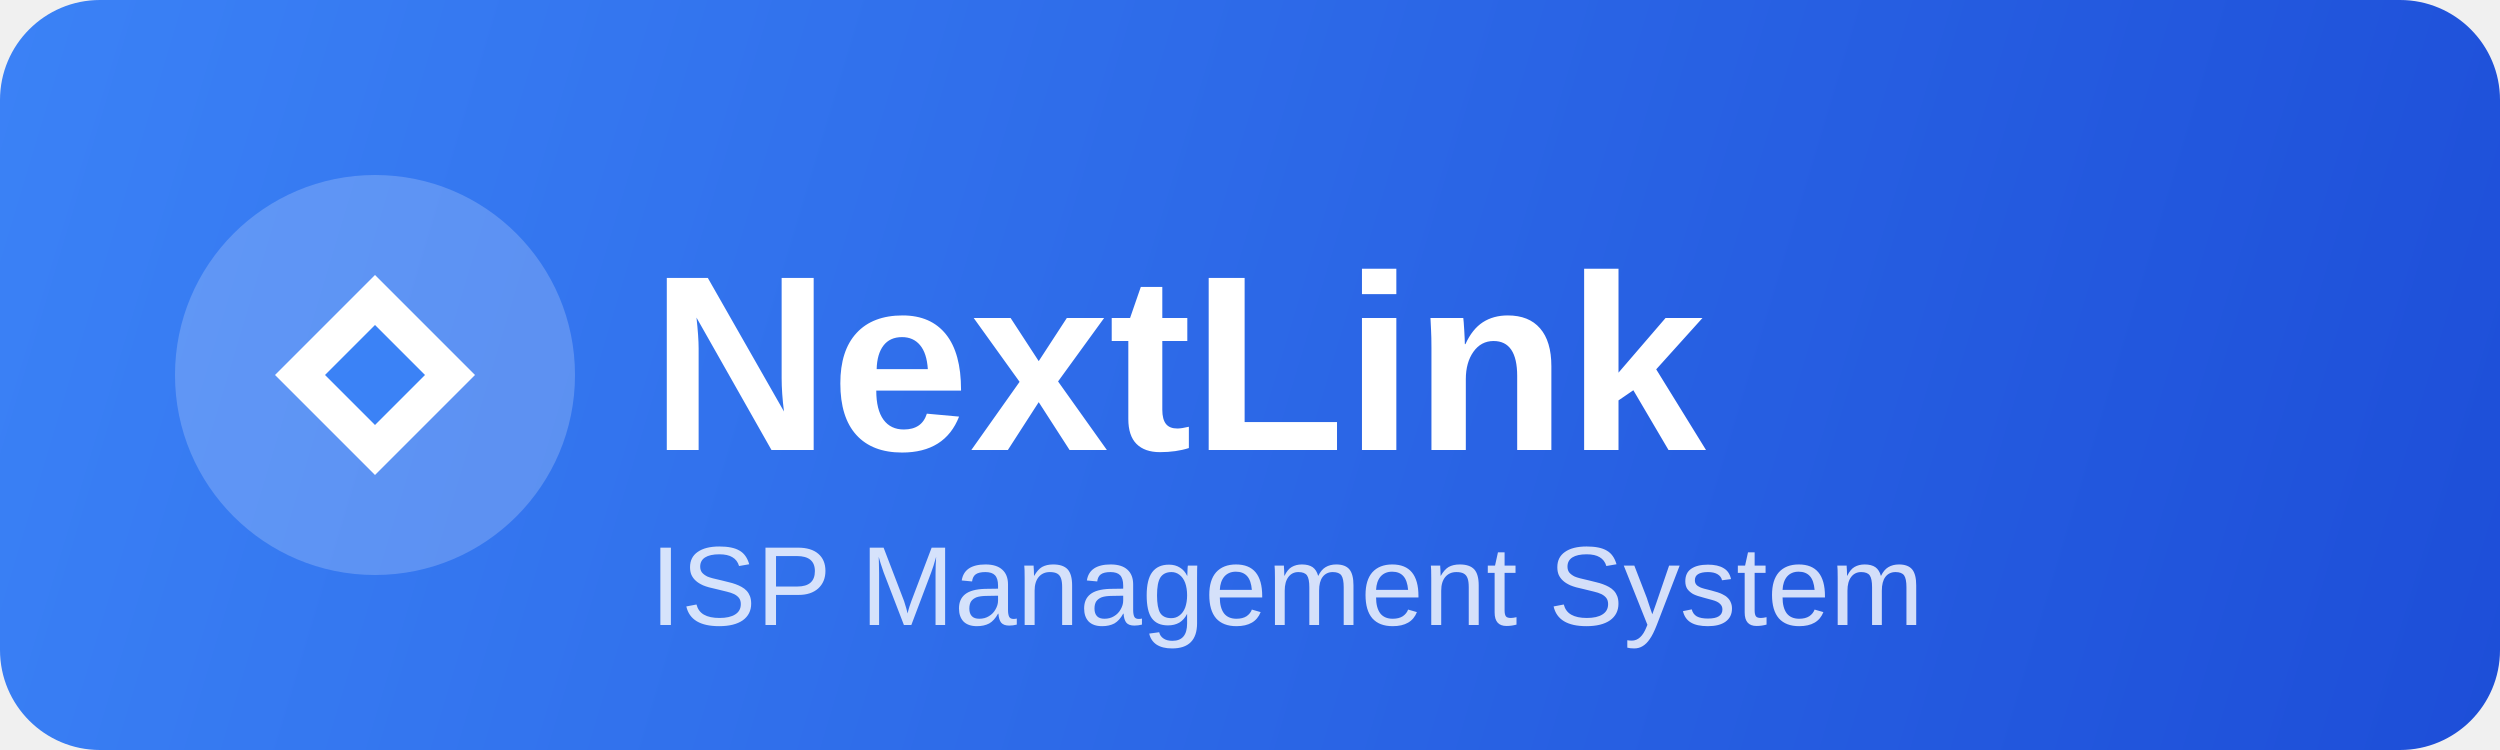
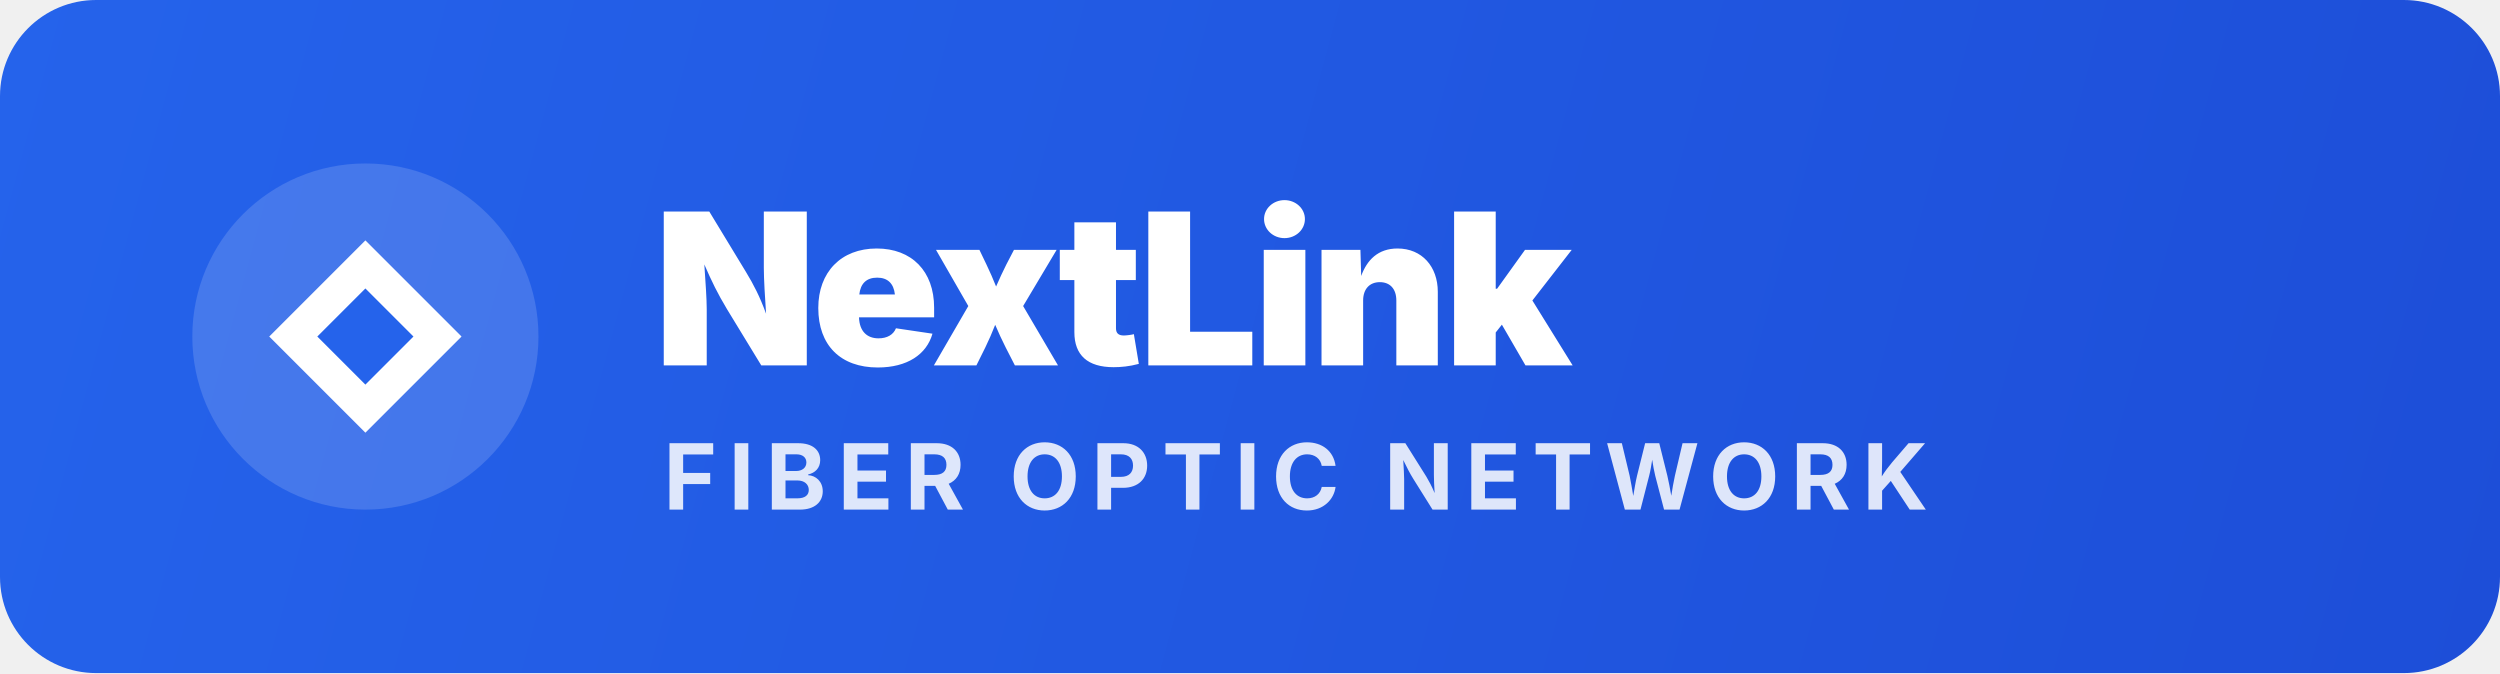
- <svg xmlns="http://www.w3.org/2000/svg" viewBox="0 0 200 60" fill="none">
-   <rect width="200" height="60" rx="8" fill="url(#grad)" />
+ <svg xmlns="http://www.w3.org/2000/svg" width="260" height="70" viewBox="0 0 260 70" fill="none">
+   <rect width="260" height="70" rx="10" fill="url(#grad)" />
  <defs>
-     <linearGradient id="grad" x1="0" y1="0" x2="200" y2="60" gradientUnits="userSpaceOnUse">
-       <stop offset="0%" stop-color="#3b82f6" />
+     <linearGradient id="grad" x1="0" y1="0" x2="260" y2="70" gradientUnits="userSpaceOnUse">
+       <stop offset="0%" stop-color="#2563eb" />
      <stop offset="100%" stop-color="#1d4ed8" />
    </linearGradient>
  </defs>
-   <circle cx="30" cy="30" r="16" fill="white" fill-opacity="0.2" />
-   <path d="M22 30 L30 22 L38 30 L30 38 Z" fill="white" />
-   <path d="M26 30 L30 26 L34 30 L30 34 Z" fill="#3b82f6" />
-   <text x="52" y="36" font-family="Arial, sans-serif" font-size="20" font-weight="bold" fill="white">NextLink</text>
-   <text x="52" y="50" font-family="Arial, sans-serif" font-size="9" fill="white" fill-opacity="0.8">ISP Management System</text>
+   <circle cx="38" cy="35" r="18" fill="white" fill-opacity="0.15" />
+   <path d="M28 35 L38 25 L48 35 L38 45 Z" fill="white" />
+   <path d="M33 35 L38 30 L43 35 L38 40 Z" fill="#2563eb" />
+   <text x="68" y="38" font-family="system-ui, -apple-system, sans-serif" font-size="22" font-weight="900" fill="white" letter-spacing="-0.5">NextLink</text>
+   <text x="69" y="53" font-family="system-ui, -apple-system, sans-serif" font-size="9.5" font-weight="700" fill="white" fill-opacity="0.85" letter-spacing="1.2">FIBER OPTIC NETWORK</text>
</svg>
